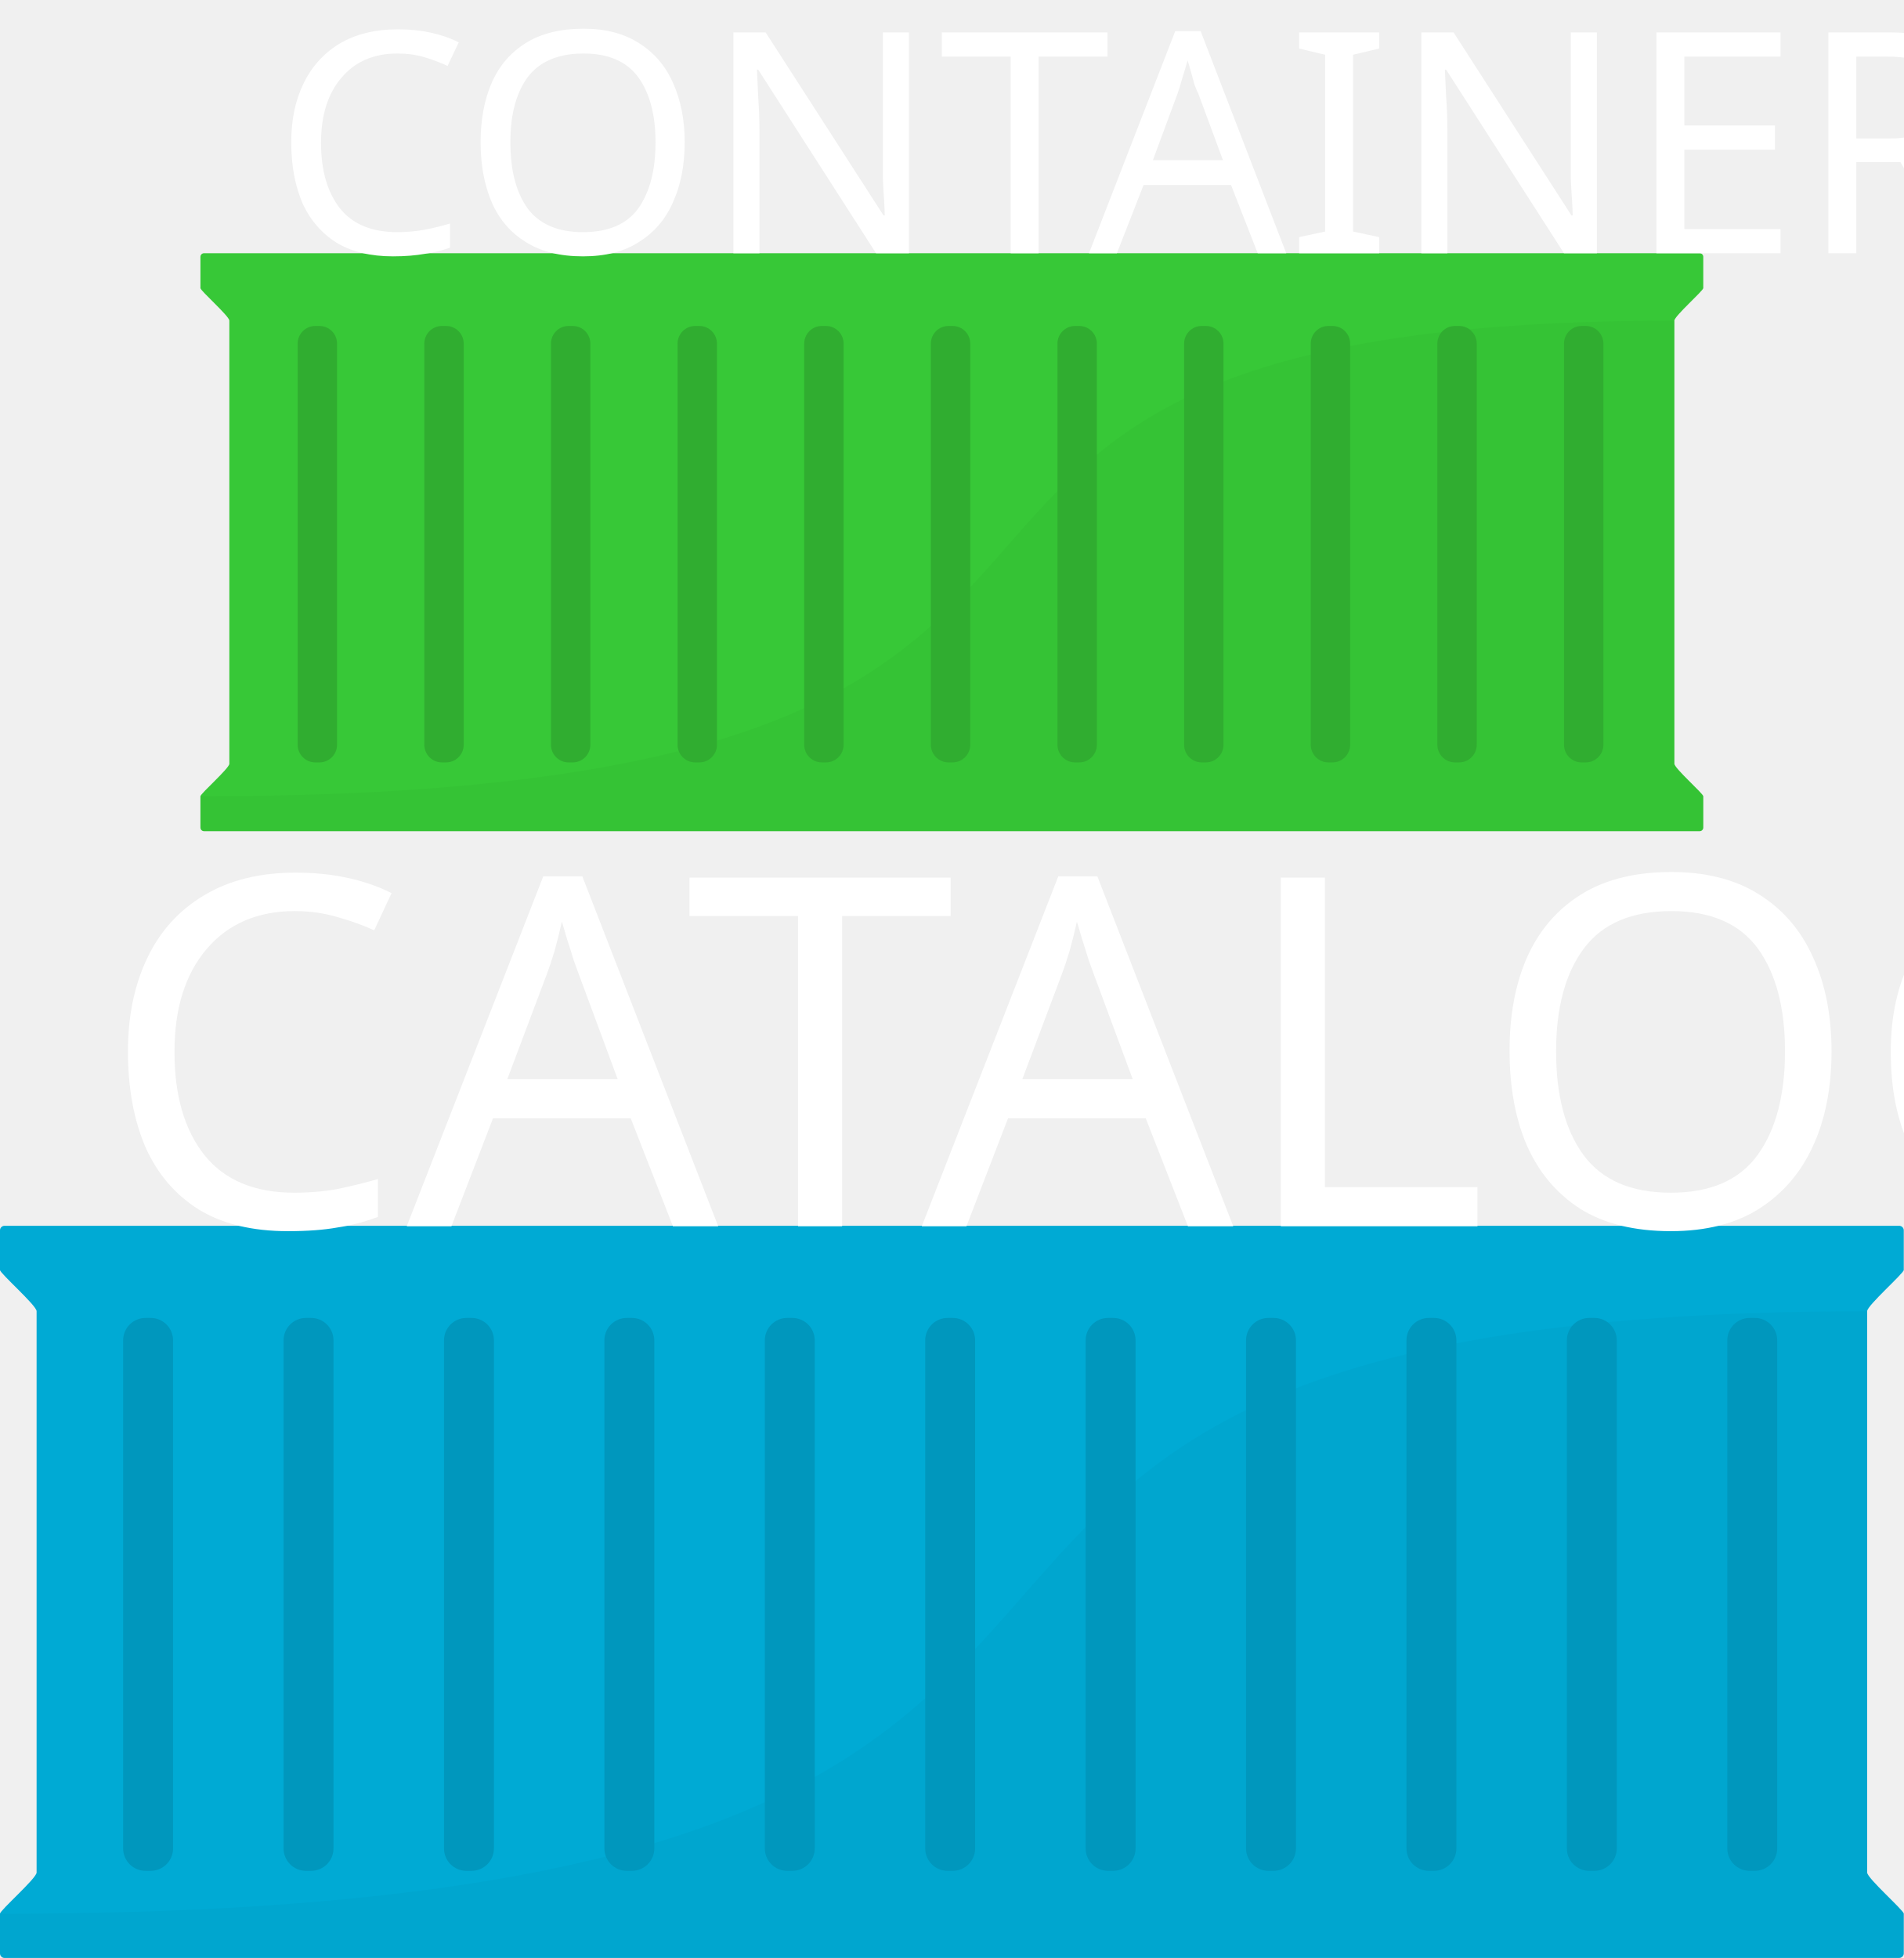
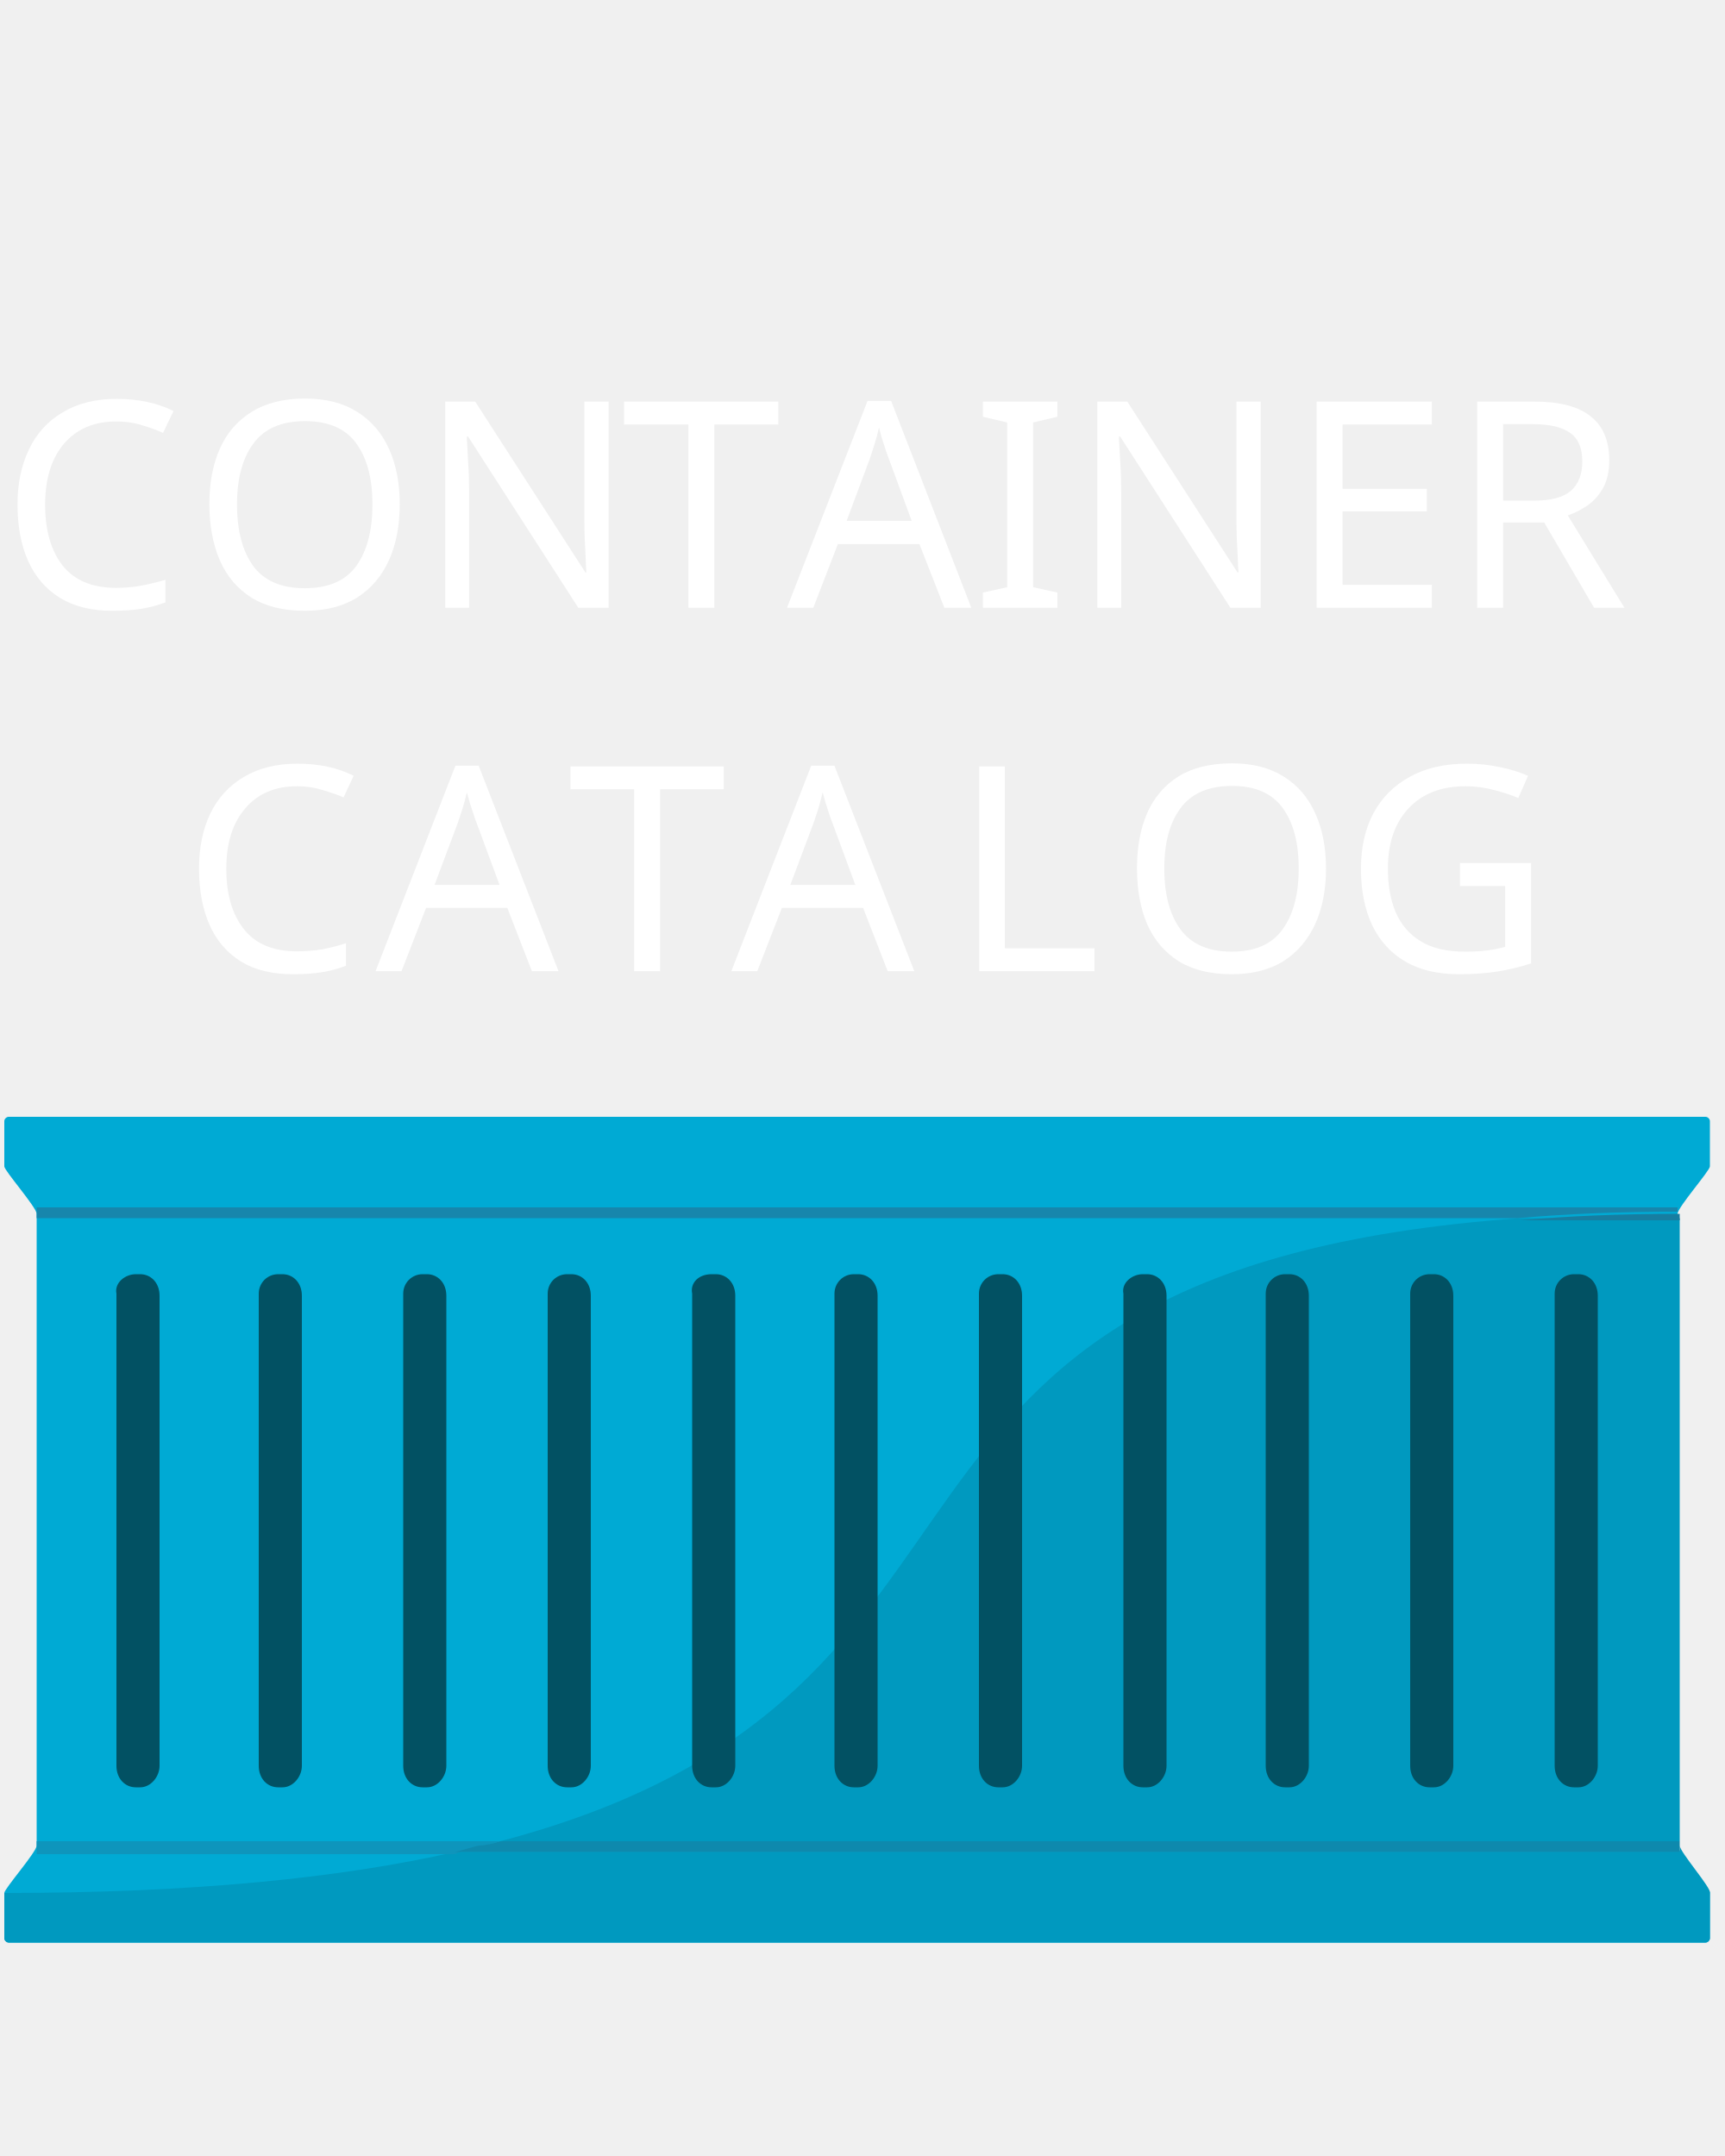
- <svg xmlns="http://www.w3.org/2000/svg" xmlns:ns1="http://www.openswatchbook.org/uri/2009/osb" width="47.953mm" height="49.32mm" viewBox="0 0 47.953 49.32" version="1.1" id="svg8">
-   <defs id="defs2">
-     <linearGradient id="linearGradient6197" ns1:paint="solid">
-       <stop style="stop-color:#000000;stop-opacity:1;" offset="0" id="stop6195" />
-     </linearGradient>
-     <linearGradient id="linearGradient6191" ns1:paint="solid">
-       <stop style="stop-color:#9adbe9;stop-opacity:1;" offset="0" id="stop6189" />
-     </linearGradient>
-     <linearGradient id="linearGradient6185" ns1:paint="solid">
-       <stop style="stop-color:#9adbe9;stop-opacity:1;" offset="0" id="stop6183" />
-     </linearGradient>
-     <linearGradient id="linearGradient6131" ns1:paint="solid">
-       <stop style="stop-color:#000000;stop-opacity:1;" offset="0" id="stop6129" />
-     </linearGradient>
-     <linearGradient id="linearGradient4914" ns1:paint="solid">
-       <stop style="stop-color:#000000;stop-opacity:1;" offset="0" id="stop4912" />
-     </linearGradient>
-     <linearGradient id="linearGradient4812" ns1:paint="solid">
-       <stop style="stop-color:#000000;stop-opacity:1;" offset="0" id="stop4810" />
-     </linearGradient>
-     <linearGradient id="linearGradient4571" ns1:paint="solid">
-       <stop style="stop-color:#000000;stop-opacity:1;" offset="0" id="stop4569" />
-     </linearGradient>
-     <linearGradient id="linearGradient4556" ns1:paint="solid">
-       <stop style="stop-color:#000000;stop-opacity:1;" offset="0" id="stop4554" />
-     </linearGradient>
-     <linearGradient id="linearGradient4543" ns1:paint="solid">
-       <stop style="stop-color:#000000;stop-opacity:1;" offset="0" id="stop4541" />
-     </linearGradient>
-     <linearGradient id="linearGradient4535" ns1:paint="solid">
-       <stop style="stop-color:#000000;stop-opacity:1;" offset="0" id="stop4533" />
-     </linearGradient>
-     <linearGradient id="linearGradient5069" ns1:paint="solid">
-       <stop style="stop-color:#000000;stop-opacity:1;" offset="0" id="stop5067" />
-     </linearGradient>
-     <linearGradient id="linearGradient5043" ns1:paint="solid">
-       <stop style="stop-color:#000000;stop-opacity:1;" offset="0" id="stop5041" />
-     </linearGradient>
-     <linearGradient ns1:paint="solid" id="linearGradient4640">
-       <stop id="stop4638" offset="0" style="stop-color:#000000;stop-opacity:1;" />
-     </linearGradient>
-     <linearGradient ns1:paint="solid" id="linearGradient4628">
-       <stop id="stop4626" offset="0" style="stop-color:#000000;stop-opacity:1;" />
-     </linearGradient>
-     <linearGradient id="linearGradient4568">
-       <stop id="stop4566" offset="0" style="stop-color:#000000;stop-opacity:1;" />
-     </linearGradient>
-     <linearGradient ns1:paint="solid" id="linearGradient4560">
-       <stop id="stop4558" offset="0" style="stop-color:#000000;stop-opacity:1;" />
-     </linearGradient>
-     <linearGradient ns1:paint="solid" id="linearGradient4552">
-       <stop id="stop4550" offset="0" style="stop-color:#000000;stop-opacity:1;" />
-     </linearGradient>
-     <linearGradient ns1:paint="solid" id="linearGradient4542" gradientTransform="matrix(4.7971387e-8,0,0,1.3664462e-8,124.7186,120.1166)">
-       <stop id="stop4540" offset="0" style="stop-color:#6d6d6d;stop-opacity:1;" />
-     </linearGradient>
-     <linearGradient ns1:paint="solid" id="linearGradient4534" gradientTransform="matrix(14.941,0,-1.063894,14.90307,-1173.676,-1573.945)">
-       <stop id="stop4532" offset="0" style="stop-color:#eff1f1;stop-opacity:1;" />
-     </linearGradient>
-     <linearGradient ns1:paint="solid" id="820000-5">
-       <stop id="stop4522" offset="0" style="stop-color:#820000;stop-opacity:1;" />
-     </linearGradient>
-     <linearGradient ns1:paint="solid" id="cc0000-7" gradientTransform="matrix(0.09375885,0.03832436,-0.03832436,0.09375885,156.1023,158.3575)">
-       <stop id="stop4514" offset="0" style="stop-color:#cd0000;stop-opacity:1;" />
-     </linearGradient>
-     <linearGradient ns1:paint="solid" id="a30000-6">
-       <stop id="stop4506" offset="0" style="stop-color:#810000;stop-opacity:1;" />
-     </linearGradient>
-   </defs>
-   <g id="layer1" transform="translate(-117.9412,-83.05057)">
-     <path style="opacity:1;fill:#00aad4;fill-opacity:1;stroke:none;stroke-width:0.133;stroke-linejoin:round;stroke-miterlimit:4;stroke-dasharray:none;stroke-opacity:1" d="m 118.056,113.927 c -0.064,0 -0.115,0.051 -0.115,0.115 v 0.998 c 0,0.085 0.922,0.894 0.922,1.038 v 14.14 c 0,0.144 -0.922,0.952 -0.922,1.037 v 0.998 c 0,0.064 0.051,0.116 0.115,0.116 h 0.807 0.192 45.917 0.806 c 0.064,0 0.116,-0.052 0.116,-0.116 v -0.998 c 0,-0.085 -0.922,-0.893 -0.922,-1.037 v -14.14 c 0,-0.144 0.922,-0.953 0.922,-1.038 v -0.998 c 0,-0.064 -0.052,-0.115 -0.116,-0.115 h -0.806 -45.917 z" id="rect5250" />
-     <path id="path5420" d="m 117.941,131.256 v 0.998 c 0,0.064 0.051,0.116 0.115,0.116 h 0.807 0.192 45.917 0.806 c 0.064,0 0.116,-0.052 0.116,-0.116 v -0.998 c 0,-0.085 -0.922,-0.893 -0.922,-1.037 v -14.14 c -31.123,0 -10.89,15.177 -47.031,15.177 z" style="opacity:1;fill:#0088aa;fill-opacity:0.118;stroke:none;stroke-width:0.533;stroke-linejoin:round;stroke-miterlimit:4;stroke-dasharray:none;stroke-opacity:1" />
-     <rect y="116.248" x="137.206" height="13.927" width="1.257" id="rect5270" style="opacity:1;fill:#0097bd;fill-opacity:1;stroke:none;stroke-width:0.595;stroke-linejoin:round;stroke-miterlimit:4;stroke-dasharray:none;stroke-opacity:1" ry="0.564" />
-     <rect ry="0.564" style="opacity:1;fill:#0097bd;fill-opacity:1;stroke:none;stroke-width:0.595;stroke-linejoin:round;stroke-miterlimit:4;stroke-dasharray:none;stroke-opacity:1" id="rect5272" width="1.257" height="13.927" x="133.165" y="116.248" />
-     <rect y="116.248" x="129.125" height="13.927" width="1.257" id="rect5274" style="opacity:1;fill:#0097bd;fill-opacity:1;stroke:none;stroke-width:0.595;stroke-linejoin:round;stroke-miterlimit:4;stroke-dasharray:none;stroke-opacity:1" ry="0.564" />
-     <rect ry="0.564" style="opacity:1;fill:#0097bd;fill-opacity:1;stroke:none;stroke-width:0.595;stroke-linejoin:round;stroke-miterlimit:4;stroke-dasharray:none;stroke-opacity:1" id="rect5276" width="1.257" height="13.927" x="125.084" y="116.248" />
-     <rect y="116.248" x="121.043" height="13.927" width="1.257" id="rect5278" style="opacity:1;fill:#0097bd;fill-opacity:1;stroke:none;stroke-width:0.595;stroke-linejoin:round;stroke-miterlimit:4;stroke-dasharray:none;stroke-opacity:1" ry="0.564" />
-     <rect ry="0.564" style="opacity:1;fill:#0097bd;fill-opacity:1;stroke:none;stroke-width:0.595;stroke-linejoin:round;stroke-miterlimit:4;stroke-dasharray:none;stroke-opacity:1" id="rect5280" width="1.257" height="13.927" x="157.408" y="116.248" />
-     <rect y="116.248" x="153.368" height="13.927" width="1.257" id="rect5282" style="opacity:1;fill:#0097bd;fill-opacity:1;stroke:none;stroke-width:0.595;stroke-linejoin:round;stroke-miterlimit:4;stroke-dasharray:none;stroke-opacity:1" ry="0.564" />
-     <rect ry="0.564" style="opacity:1;fill:#0097bd;fill-opacity:1;stroke:none;stroke-width:0.595;stroke-linejoin:round;stroke-miterlimit:4;stroke-dasharray:none;stroke-opacity:1" id="rect5284" width="1.257" height="13.927" x="149.327" y="116.248" />
-     <rect y="116.248" x="145.287" height="13.927" width="1.257" id="rect5286" style="opacity:1;fill:#0097bd;fill-opacity:1;stroke:none;stroke-width:0.595;stroke-linejoin:round;stroke-miterlimit:4;stroke-dasharray:none;stroke-opacity:1" ry="0.564" />
-     <rect ry="0.564" style="opacity:1;fill:#0097bd;fill-opacity:1;stroke:none;stroke-width:0.595;stroke-linejoin:round;stroke-miterlimit:4;stroke-dasharray:none;stroke-opacity:1" id="rect5288" width="1.257" height="13.927" x="141.246" y="116.248" />
-     <rect y="116.248" x="161.449" height="13.927" width="1.257" id="rect5290" style="opacity:1;fill:#0097bd;fill-opacity:1;stroke:none;stroke-width:0.595;stroke-linejoin:round;stroke-miterlimit:4;stroke-dasharray:none;stroke-opacity:1" ry="0.564" />
-     <path id="path5640" d="m 123.081,89.429 c -0.051,0 -0.091,0.04 -0.091,0.091 v 0.788 c 0,0.067 0.728,0.706 0.728,0.819 v 11.162 c 0,0.114 -0.728,0.752 -0.728,0.819 v 0.788 c 0,0.051 0.041,0.091 0.091,0.091 h 0.637 0.151 36.248 0.636 c 0.051,0 0.091,-0.041 0.091,-0.091 v -0.788 c 0,-0.067 -0.728,-0.705 -0.728,-0.819 V 91.127 c 0,-0.114 0.728,-0.752 0.728,-0.819 v -0.788 c 0,-0.051 -0.041,-0.091 -0.091,-0.091 h -0.636 -36.248 z" style="opacity:1;fill:#37c837;fill-opacity:1;stroke:none;stroke-width:0.421;stroke-linejoin:round;stroke-miterlimit:4;stroke-dasharray:none;stroke-opacity:1" />
-     <path style="opacity:1;fill:#2ca02c;fill-opacity:0.126;stroke:none;stroke-width:0.421;stroke-linejoin:round;stroke-miterlimit:4;stroke-dasharray:none;stroke-opacity:1" d="m 122.99,103.109 v 0.788 c 0,0.051 0.041,0.091 0.091,0.091 h 0.637 0.151 36.248 0.636 c 0.051,0 0.091,-0.041 0.091,-0.091 v -0.788 c 0,-0.067 -0.728,-0.705 -0.728,-0.819 V 91.127 c -24.569,0 -8.597,11.981 -37.127,11.981 z" id="path5642" />
-     <rect ry="0.445" style="opacity:1;fill:#30ad30;fill-opacity:1;stroke:none;stroke-width:0.47;stroke-linejoin:round;stroke-miterlimit:4;stroke-dasharray:none;stroke-opacity:1" id="rect5644" width="0.992" height="10.994" x="138.198" y="91.261" />
-     <rect y="91.261" x="135.008" height="10.994" width="0.992" id="rect5646" style="opacity:1;fill:#30ad30;fill-opacity:1;stroke:none;stroke-width:0.47;stroke-linejoin:round;stroke-miterlimit:4;stroke-dasharray:none;stroke-opacity:1" ry="0.445" />
-     <rect ry="0.445" style="opacity:1;fill:#30ad30;fill-opacity:1;stroke:none;stroke-width:0.47;stroke-linejoin:round;stroke-miterlimit:4;stroke-dasharray:none;stroke-opacity:1" id="rect5648" width="0.992" height="10.994" x="131.819" y="91.261" />
-     <rect y="91.261" x="128.629" height="10.994" width="0.992" id="rect5650" style="opacity:1;fill:#30ad30;fill-opacity:1;stroke:none;stroke-width:0.47;stroke-linejoin:round;stroke-miterlimit:4;stroke-dasharray:none;stroke-opacity:1" ry="0.445" />
-     <rect ry="0.445" style="opacity:1;fill:#30ad30;fill-opacity:1;stroke:none;stroke-width:0.47;stroke-linejoin:round;stroke-miterlimit:4;stroke-dasharray:none;stroke-opacity:1" id="rect5652" width="0.992" height="10.994" x="125.439" y="91.261" />
-     <rect y="91.261" x="154.146" height="10.994" width="0.992" id="rect5654" style="opacity:1;fill:#30ad30;fill-opacity:1;stroke:none;stroke-width:0.47;stroke-linejoin:round;stroke-miterlimit:4;stroke-dasharray:none;stroke-opacity:1" ry="0.445" />
-     <rect ry="0.445" style="opacity:1;fill:#30ad30;fill-opacity:1;stroke:none;stroke-width:0.47;stroke-linejoin:round;stroke-miterlimit:4;stroke-dasharray:none;stroke-opacity:1" id="rect5656" width="0.992" height="10.994" x="150.957" y="91.261" />
-     <rect y="91.261" x="147.767" height="10.994" width="0.992" id="rect5658" style="opacity:1;fill:#30ad30;fill-opacity:1;stroke:none;stroke-width:0.47;stroke-linejoin:round;stroke-miterlimit:4;stroke-dasharray:none;stroke-opacity:1" ry="0.445" />
-     <rect ry="0.445" style="opacity:1;fill:#30ad30;fill-opacity:1;stroke:none;stroke-width:0.47;stroke-linejoin:round;stroke-miterlimit:4;stroke-dasharray:none;stroke-opacity:1" id="rect5660" width="0.992" height="10.994" x="144.577" y="91.261" />
-     <rect y="91.261" x="141.388" height="10.994" width="0.992" id="rect5662" style="opacity:1;fill:#30ad30;fill-opacity:1;stroke:none;stroke-width:0.47;stroke-linejoin:round;stroke-miterlimit:4;stroke-dasharray:none;stroke-opacity:1" ry="0.445" />
-     <rect ry="0.445" style="opacity:1;fill:#30ad30;fill-opacity:1;stroke:none;stroke-width:0.47;stroke-linejoin:round;stroke-miterlimit:4;stroke-dasharray:none;stroke-opacity:1" id="rect5664" width="0.992" height="10.994" x="157.336" y="91.261" />
-     <text xml:space="preserve" style="font-style:normal;font-variant:normal;font-weight:normal;font-stretch:normal;font-size:7.792px;line-height:4.87px;font-family:Overpass;-inkscape-font-specification:Overpass;letter-spacing:0px;word-spacing:0px;fill:#ffffff;fill-opacity:1;stroke:none;stroke-width:0.195px;stroke-linecap:butt;stroke-linejoin:miter;stroke-opacity:1" x="124.808" y="89.431" id="text4617">
-       <tspan x="124.808" y="89.431" style="font-style:normal;font-variant:normal;font-weight:normal;font-stretch:normal;font-family:Oswald;-inkscape-font-specification:Oswald;fill:#ffffff;fill-opacity:1;stroke-width:0.195px" id="tspan4619">CONTAINER</tspan>
-       <tspan x="124.808" y="94.301" style="font-style:normal;font-variant:normal;font-weight:normal;font-stretch:normal;font-family:Oswald;-inkscape-font-specification:Oswald;fill:#ffffff;fill-opacity:1;stroke-width:0.195px" id="tspan4632" />
-       <tspan x="124.808" y="99.172" style="font-style:normal;font-variant:normal;font-weight:normal;font-stretch:normal;font-family:Oswald;-inkscape-font-specification:Oswald;fill:#ffffff;fill-opacity:1;stroke-width:0.195px" id="tspan4634" />
-     </text>
-     <text xml:space="preserve" style="font-style:normal;font-weight:normal;font-size:12.296px;line-height:1.25;font-family:sans-serif;letter-spacing:0px;word-spacing:0px;fill:#000000;fill-opacity:1;stroke:none;stroke-width:0.307" x="120.415" y="113.937" id="text5702">
-       <tspan id="tspan5700" x="120.415" y="113.937" style="font-style:normal;font-variant:normal;font-weight:normal;font-stretch:normal;font-family:Oswald;-inkscape-font-specification:Oswald;fill:#ffffff;stroke-width:0.307">CATALOG</tspan>
-     </text>
+ <svg xmlns="http://www.w3.org/2000/svg" version="1.1" x="0px" y="0px" viewBox="0 0 80 100" style="enable-background:new 0 0 80 100;" xml:space="preserve">
+   <style type="text/css">
+ 	.st0{display:none;}
+ 	.st1{display:inline;fill:#262626;}
+ 	.st2{fill:#00AAD4;}
+ 	.st3{fill:#7FC3D4;}
+ 	.st4{fill:#0099BF;}
+ 	.st5{fill:#283033;}
+ 	.st6{fill:#C0D0DA;}
+ 	.st7{fill:#0E95BC;}
+ 	.st8{fill:#0E89AD;}
+ 	.st9{fill:#2A3F4B;}
+ 	.st10{fill:#025163;}
+ 	.st11{fill:#96B1C1;}
+ 	.st12{fill:#1786AC;}
+ 	.st13{fill:#177EA1;}
+ 	.st14{fill:#2B4A5C;}
+ 	.st15{fill:#FFFFFF;}
+ 	.st16{font-family:'Interstate-Black';}
+ 	.st17{font-size:13.3px;}
+ 	.st18{letter-spacing:-1;}
+ 	.st19{font-size:13.387px;}
+ </style>
+   <g id="Layer_2" class="st0">
+     <rect x="-61.1" y="-9.1" class="st1" width="203.7" height="116.9" />
+   </g>
+   <g id="Container_Catalog_1_">
+     <g>
+       <path class="st2" d="M0.4,51.8c-0.1,0-0.2,0.1-0.2,0.2v2.1c0,0.2,1.5,1.9,1.5,2.2v29.3c0,0.3-1.5,2-1.5,2.2v2.1    c0,0.1,0.1,0.2,0.2,0.2h1.3h0.3h75.8h1.3c0.1,0,0.2-0.1,0.2-0.2v-2.1c0-0.2-1.5-1.9-1.5-2.2V56.3c0-0.3,1.5-2,1.5-2.2V52    c0-0.1-0.1-0.2-0.2-0.2h-1.3H2.1H0.4" />
+       <path class="st3" d="M77.9,85.6L77.9,85.6c0,0.3,1.5,2,1.5,2.2v2.1l0,0v-2.1C79.4,87.6,77.9,85.9,77.9,85.6" />
+       <path class="st4" d="M77.9,85.6v0.3H21.1C15.8,87.1,9,87.8,0.2,87.8l0,0v2.1c0,0.1,0.1,0.2,0.2,0.2h1.3h0.3h75.8h1.3    c0.1,0,0.2-0.1,0.2-0.2v-2.1C79.4,87.6,77.9,85.9,77.9,85.6 M77.9,56.5h-7.4c-33.5,2.4-21.1,22-47.3,28.9h54.7V56.5" />
+       <polyline class="st5" points="1.7,85.7 77.9,85.7 1.7,85.7   " />
+       <path class="st6" d="M1.7,85.7L1.7,85.7L1.7,85.7C1.7,85.7,1.7,85.7,1.7,85.7 M1.7,85.4L1.7,85.4l0,0.2h0c0,0,0,0,0-0.1V85.4" />
+       <path class="st7" d="M22.2,85.7H1.7c0,0,0,0.1,0,0.1v0.2h19.4C21.5,85.8,21.8,85.7,22.2,85.7 M23.2,85.4H1.7v0.2c0,0,0,0,0,0.1    h20.5C22.5,85.6,22.9,85.5,23.2,85.4" />
+       <path class="st8" d="M77.9,85.4H23.2c-0.3,0.1-0.7,0.2-1,0.2h55.7H22.2c-0.4,0.1-0.7,0.2-1.1,0.3h56.8v-0.3l0,0V85.4" />
+       <polyline class="st9" points="77.9,85.7 22.2,85.7 1.7,85.7 1.7,85.7 1.7,85.7 22.2,85.7 77.9,85.7   " />
+       <path class="st10" d="M33,59.1h0.2c0.5,0,0.9,0.4,0.9,1v21.8c0,0.5-0.4,1-0.9,1H33c-0.5,0-0.9-0.4-0.9-1V60    C32,59.5,32.4,59.1,33,59.1z" />
+       <path class="st10" d="M26.3,59.1h0.2c0.5,0,0.9,0.4,0.9,1v21.8c0,0.5-0.4,1-0.9,1h-0.2c-0.5,0-0.9-0.4-0.9-1V60    C25.4,59.5,25.8,59.1,26.3,59.1z" />
+       <path class="st10" d="M19.6,59.1h0.2c0.5,0,0.9,0.4,0.9,1v21.8c0,0.5-0.4,1-0.9,1h-0.2c-0.5,0-0.9-0.4-0.9-1V60    C18.7,59.5,19.1,59.1,19.6,59.1z" />
+       <path class="st10" d="M12.9,59.1h0.2c0.5,0,0.9,0.4,0.9,1v21.8c0,0.5-0.4,1-0.9,1h-0.2c-0.5,0-0.9-0.4-0.9-1V60    C12,59.5,12.4,59.1,12.9,59.1z" />
+       <path class="st10" d="M6.3,59.1h0.2c0.5,0,0.9,0.4,0.9,1v21.8c0,0.5-0.4,1-0.9,1H6.3c-0.5,0-0.9-0.4-0.9-1V60    C5.3,59.5,5.8,59.1,6.3,59.1z" />
+       <path class="st10" d="M66.3,59.1h0.2c0.5,0,0.9,0.4,0.9,1v21.8c0,0.5-0.4,1-0.9,1h-0.2c-0.5,0-0.9-0.4-0.9-1V60    C65.4,59.5,65.8,59.1,66.3,59.1z" />
+       <path class="st10" d="M59.6,59.1h0.2c0.5,0,0.9,0.4,0.9,1v21.8c0,0.5-0.4,1-0.9,1h-0.2c-0.5,0-0.9-0.4-0.9-1V60    C58.7,59.5,59.1,59.1,59.6,59.1z" />
+       <path class="st10" d="M53,59.1h0.2c0.5,0,0.9,0.4,0.9,1v21.8c0,0.5-0.4,1-0.9,1H53c-0.5,0-0.9-0.4-0.9-1V60    C52,59.5,52.5,59.1,53,59.1z" />
+       <path class="st10" d="M46.3,59.1h0.2c0.5,0,0.9,0.4,0.9,1v21.8c0,0.5-0.4,1-0.9,1h-0.2c-0.5,0-0.9-0.4-0.9-1V60    C45.4,59.5,45.8,59.1,46.3,59.1z" />
+       <path class="st10" d="M39.6,59.1h0.2c0.5,0,0.9,0.4,0.9,1v21.8c0,0.5-0.4,1-0.9,1h-0.2c-0.5,0-0.9-0.4-0.9-1V60    C38.7,59.5,39.1,59.1,39.6,59.1z" />
+       <path class="st10" d="M73,59.1h0.2c0.5,0,0.9,0.4,0.9,1v21.8c0,0.5-0.4,1-0.9,1H73c-0.5,0-0.9-0.4-0.9-1V60    C72.1,59.5,72.5,59.1,73,59.1z" />
+       <polyline class="st5" points="1.7,56.3 77.9,56.3 1.7,56.3   " />
+       <path class="st11" d="M1.7,56.3L1.7,56.3l0,0.3h0V56.3L1.7,56.3 M1.7,56.1v0.1h0C1.7,56.2,1.7,56.2,1.7,56.1" />
+       <path class="st12" d="M77.9,56H1.7v0.1c0,0.1,0,0.1,0,0.1h76.1H1.7l0,0v0.3h68.7c2.3-0.2,4.7-0.3,7.4-0.3l0,0l0,0V56" />
+       <path class="st13" d="M77.9,56.3c-2.7,0-5.2,0.1-7.4,0.3h7.4V56.3L77.9,56.3" />
+       <polyline class="st14" points="77.9,56.3 1.7,56.3 1.7,56.3 1.7,56.3 77.9,56.3   " />
+       <text transform="matrix(1 0 0 1 8.4177 45.0456)">
+         <tspan x="0" y="0" class="st15 st16 st17">C</tspan>
+         <tspan x="9" y="0" class="st15 st16 st17 st18">A</tspan>
+         <tspan x="17.9" y="0" class="st15 st16 st17 st18">T</tspan>
+         <tspan x="25.5" y="0" class="st15 st16 st17">A</tspan>
+         <tspan x="35.7" y="0" class="st15 st16 st17">L</tspan>
+         <tspan x="43.5" y="0" class="st15 st16 st17">OG</tspan>
+       </text>
+       <text transform="matrix(1 0 0 1 -7.322902e-04 28.1887)">
+         <tspan x="0" y="0" class="st15 st16 st19">C</tspan>
+         <tspan x="8.9" y="0" class="st15 st16 st19">ON</tspan>
+         <tspan x="28.8" y="0" class="st15 st16 st19 st18">T</tspan>
+         <tspan x="36.5" y="0" class="st15 st16 st19">AINER</tspan>
+       </text>
+     </g>
  </g>
</svg>
